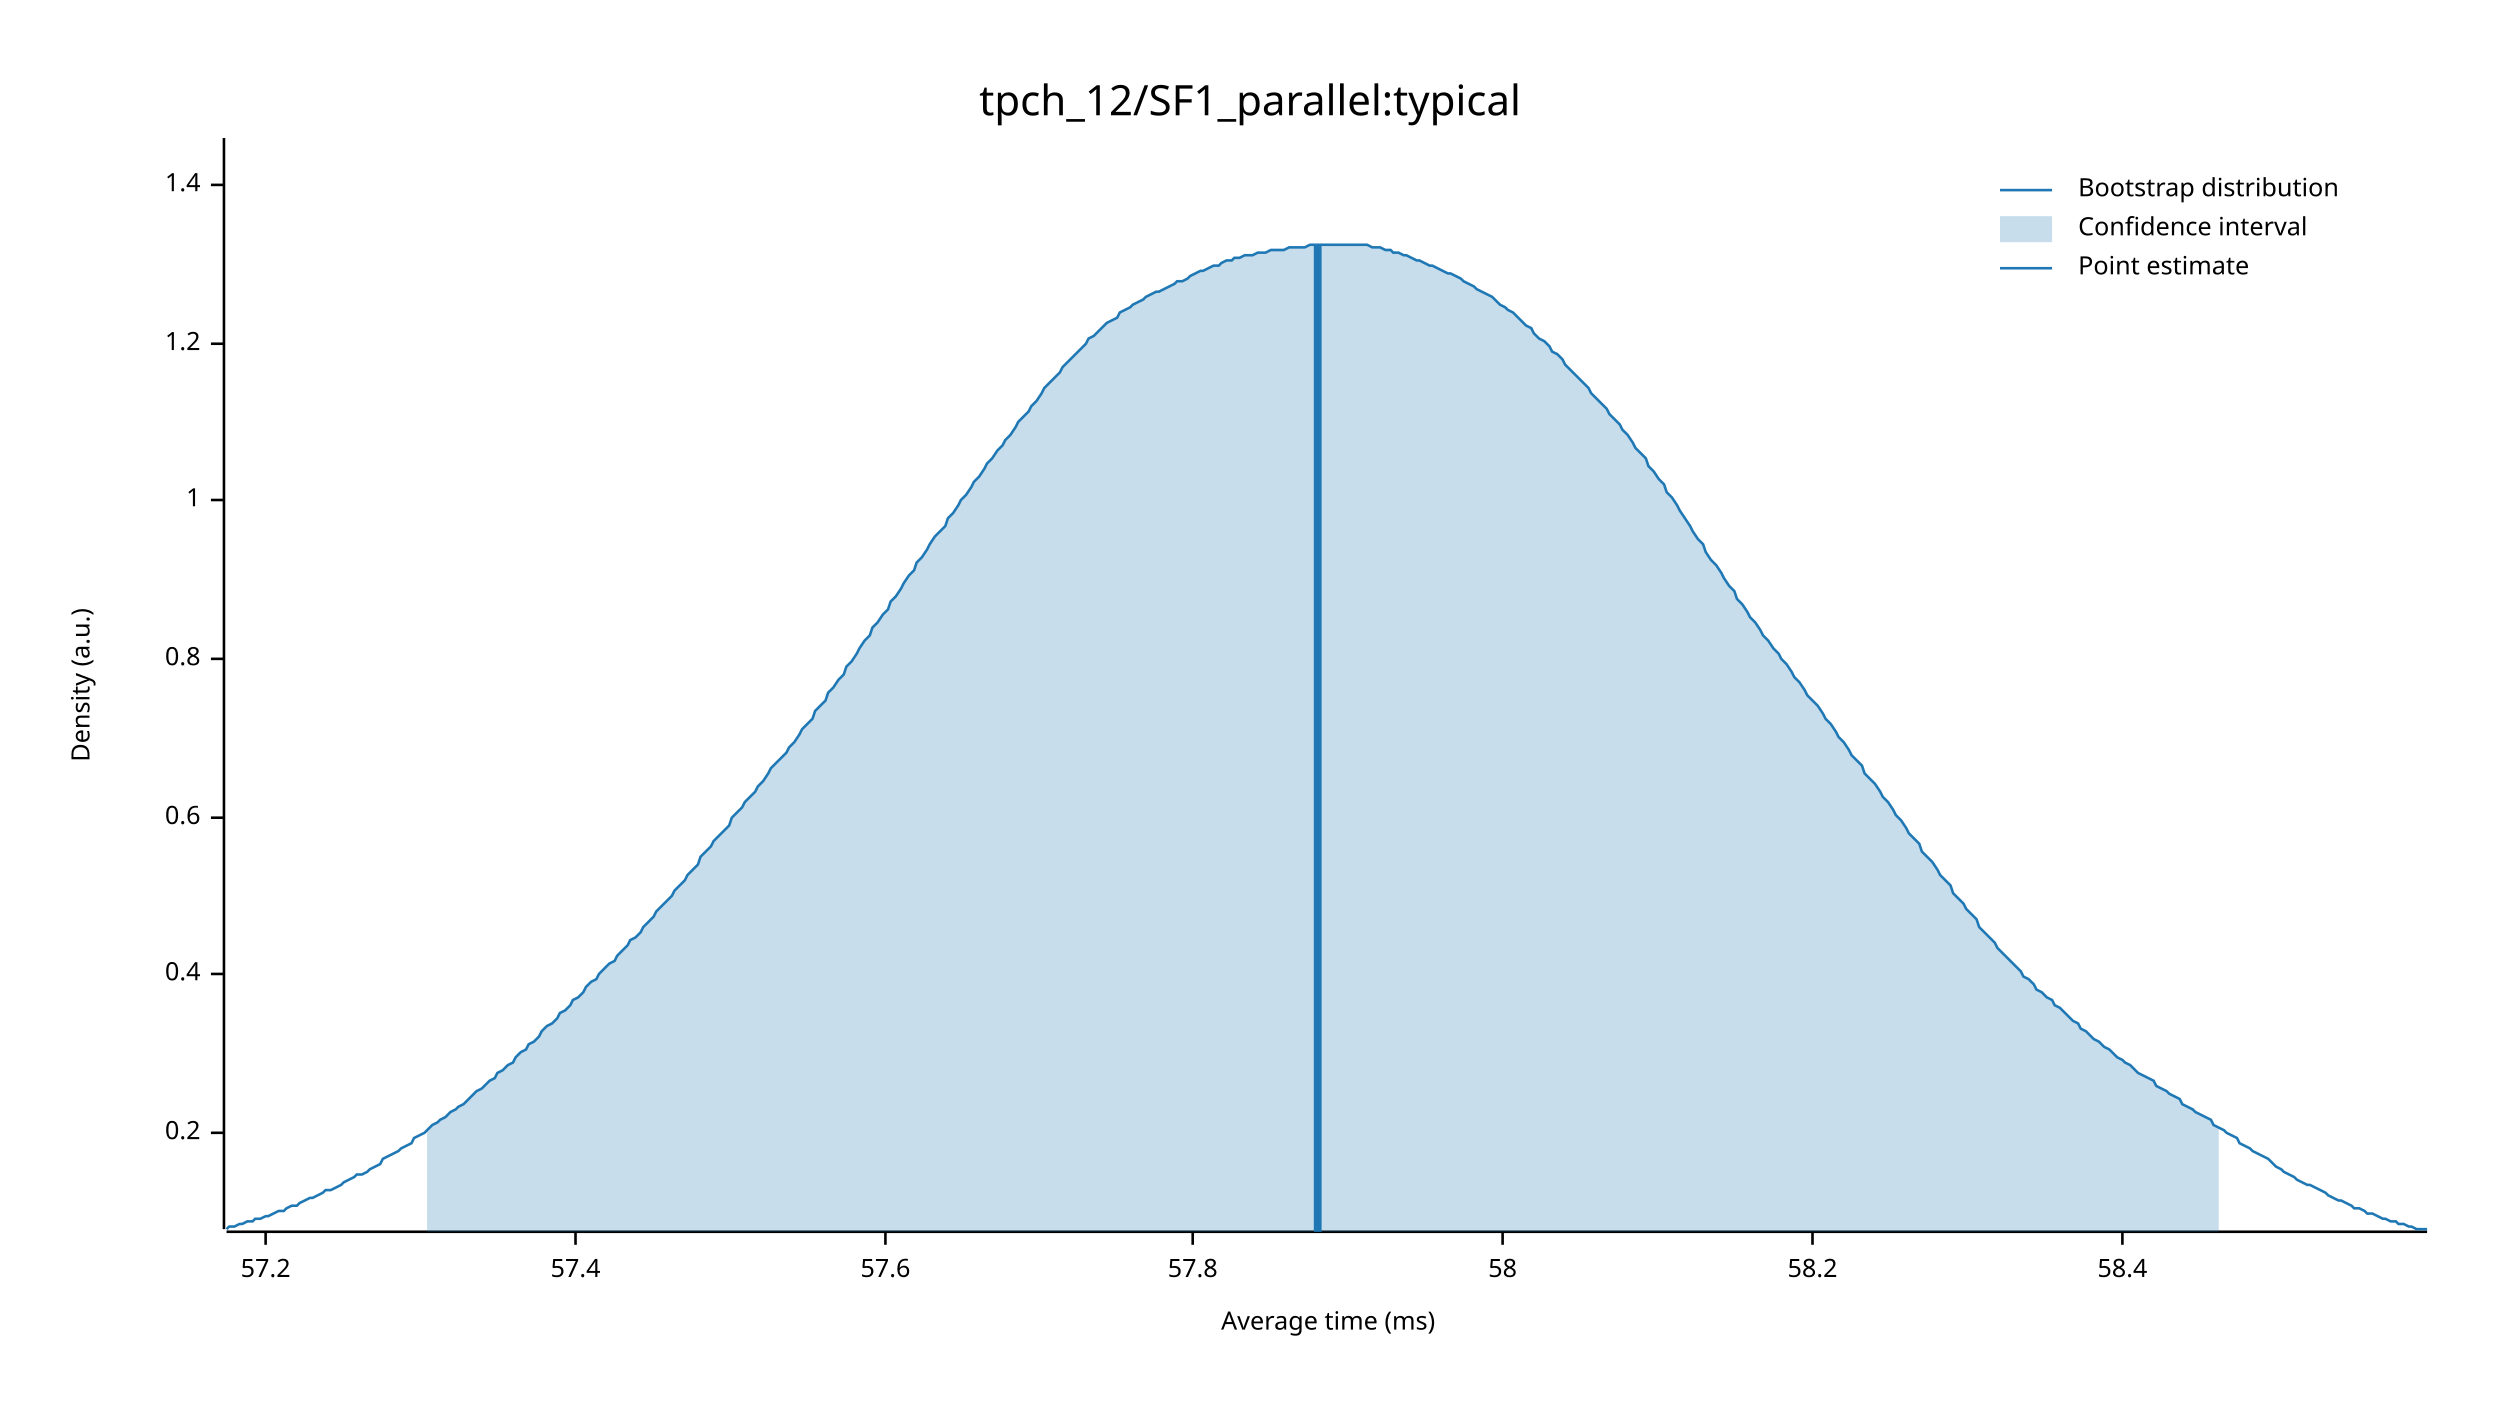
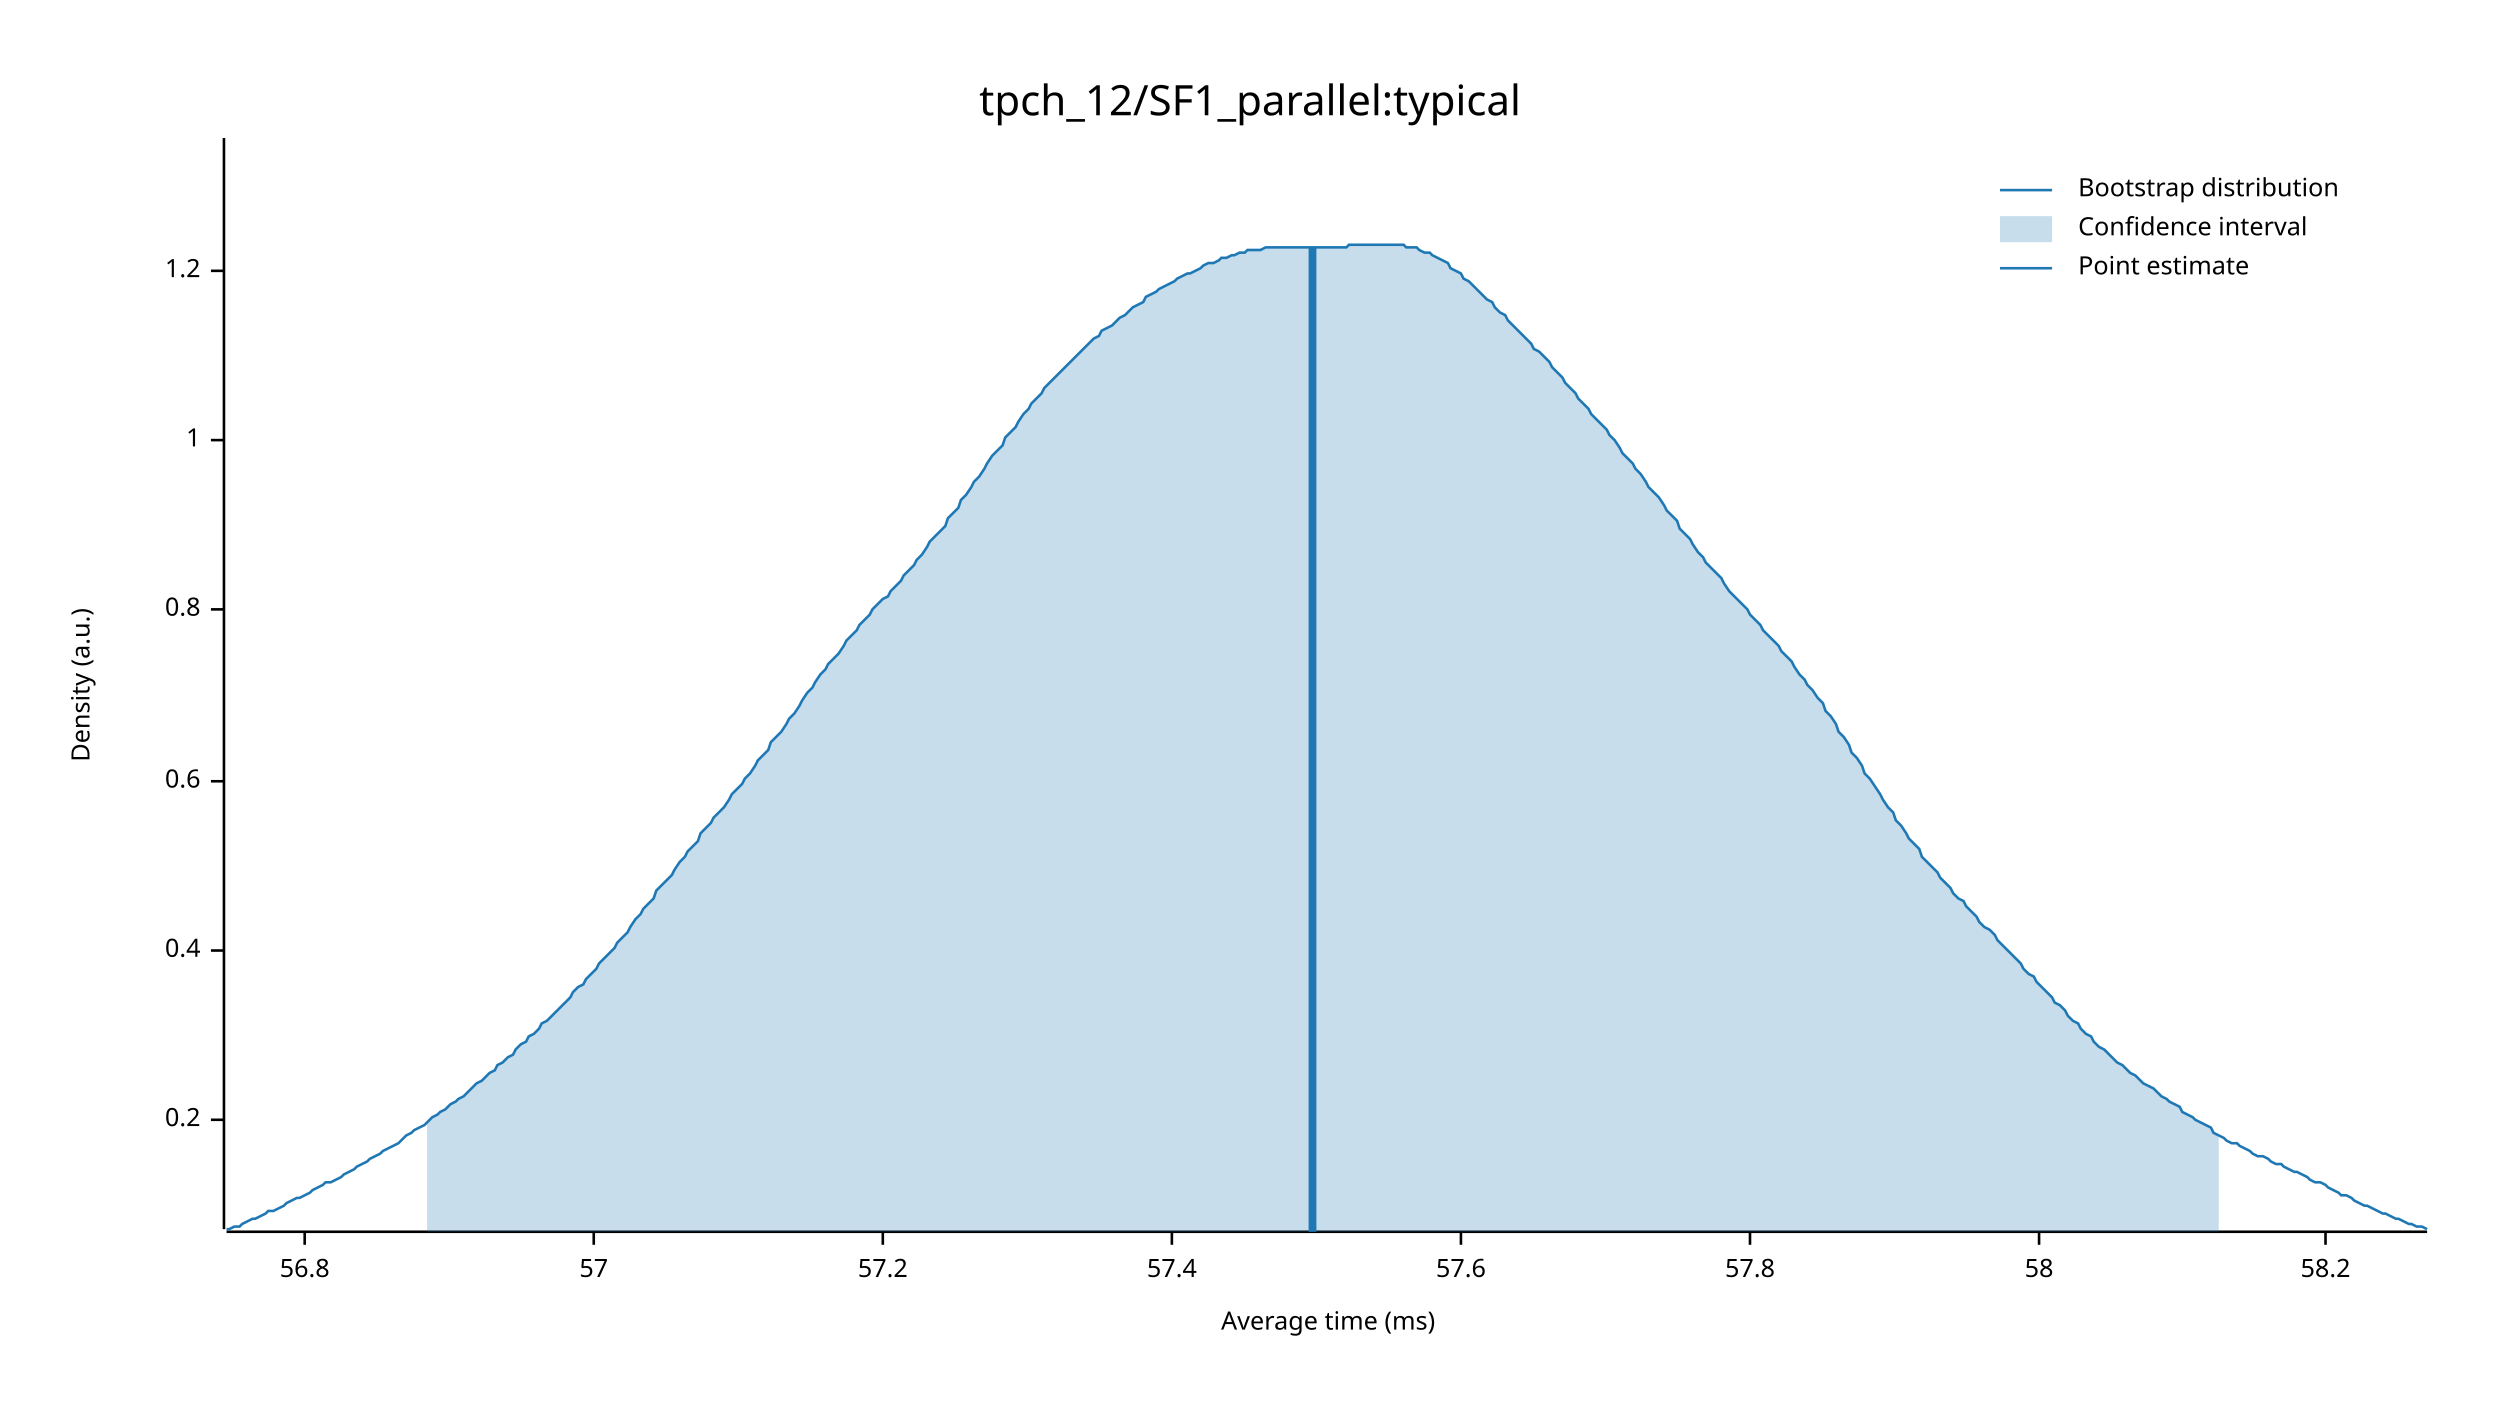
<svg xmlns="http://www.w3.org/2000/svg" width="960" height="540" viewBox="0 0 960 540">
  <text x="480" y="32" dy="0.76em" text-anchor="middle" font-family="sans-serif" font-size="16.129" opacity="1" fill="#000000">
tpch_12/SF1_parallel:typical
</text>
  <text x="27" y="263" dy="0.76em" text-anchor="middle" font-family="sans-serif" font-size="9.677" opacity="1" fill="#000000" transform="rotate(270, 27, 263)">
Density (a.u.)
</text>
  <text x="510" y="513" dy="-0.5ex" text-anchor="middle" font-family="sans-serif" font-size="9.677" opacity="1" fill="#000000">
Average time (ms)
</text>
  <polyline fill="none" opacity="1" stroke="#000000" stroke-width="1" points="86,53 86,472 " />
-   <text x="77" y="435" dy="0.5ex" text-anchor="end" font-family="sans-serif" font-size="9.677" opacity="1" fill="#000000">
+   <text x="77" y="430" dy="0.5ex" text-anchor="end" font-family="sans-serif" font-size="9.677" opacity="1" fill="#000000">
0.2
</text>
-   <polyline fill="none" opacity="1" stroke="#000000" stroke-width="1" points="81,435 86,435 " />
-   <text x="77" y="374" dy="0.5ex" text-anchor="end" font-family="sans-serif" font-size="9.677" opacity="1" fill="#000000">
+   <polyline fill="none" opacity="1" stroke="#000000" stroke-width="1" points="81,430 86,430 " />
+   <text x="77" y="365" dy="0.5ex" text-anchor="end" font-family="sans-serif" font-size="9.677" opacity="1" fill="#000000">
0.4
</text>
-   <polyline fill="none" opacity="1" stroke="#000000" stroke-width="1" points="81,374 86,374 " />
-   <text x="77" y="314" dy="0.5ex" text-anchor="end" font-family="sans-serif" font-size="9.677" opacity="1" fill="#000000">
+   <polyline fill="none" opacity="1" stroke="#000000" stroke-width="1" points="81,365 86,365 " />
+   <text x="77" y="300" dy="0.5ex" text-anchor="end" font-family="sans-serif" font-size="9.677" opacity="1" fill="#000000">
0.6
</text>
-   <polyline fill="none" opacity="1" stroke="#000000" stroke-width="1" points="81,314 86,314 " />
-   <text x="77" y="253" dy="0.5ex" text-anchor="end" font-family="sans-serif" font-size="9.677" opacity="1" fill="#000000">
+   <polyline fill="none" opacity="1" stroke="#000000" stroke-width="1" points="81,300 86,300 " />
+   <text x="77" y="234" dy="0.5ex" text-anchor="end" font-family="sans-serif" font-size="9.677" opacity="1" fill="#000000">
0.8
</text>
-   <polyline fill="none" opacity="1" stroke="#000000" stroke-width="1" points="81,253 86,253 " />
-   <text x="77" y="192" dy="0.5ex" text-anchor="end" font-family="sans-serif" font-size="9.677" opacity="1" fill="#000000">
+   <polyline fill="none" opacity="1" stroke="#000000" stroke-width="1" points="81,234 86,234 " />
+   <text x="77" y="169" dy="0.5ex" text-anchor="end" font-family="sans-serif" font-size="9.677" opacity="1" fill="#000000">
1
</text>
-   <polyline fill="none" opacity="1" stroke="#000000" stroke-width="1" points="81,192 86,192 " />
-   <text x="77" y="132" dy="0.5ex" text-anchor="end" font-family="sans-serif" font-size="9.677" opacity="1" fill="#000000">
+   <polyline fill="none" opacity="1" stroke="#000000" stroke-width="1" points="81,169 86,169 " />
+   <text x="77" y="104" dy="0.5ex" text-anchor="end" font-family="sans-serif" font-size="9.677" opacity="1" fill="#000000">
1.2
</text>
-   <polyline fill="none" opacity="1" stroke="#000000" stroke-width="1" points="81,132 86,132 " />
-   <text x="77" y="71" dy="0.5ex" text-anchor="end" font-family="sans-serif" font-size="9.677" opacity="1" fill="#000000">
- 1.4
+   <polyline fill="none" opacity="1" stroke="#000000" stroke-width="1" points="81,104 86,104 " />
+   <polyline fill="none" opacity="1" stroke="#000000" stroke-width="1" points="87,473 932,473 " />
+   <text x="117" y="483" dy="0.76em" text-anchor="middle" font-family="sans-serif" font-size="9.677" opacity="1" fill="#000000">
+ 56.8
</text>
-   <polyline fill="none" opacity="1" stroke="#000000" stroke-width="1" points="81,71 86,71 " />
-   <polyline fill="none" opacity="1" stroke="#000000" stroke-width="1" points="87,473 932,473 " />
-   <text x="102" y="483" dy="0.76em" text-anchor="middle" font-family="sans-serif" font-size="9.677" opacity="1" fill="#000000">
+   <polyline fill="none" opacity="1" stroke="#000000" stroke-width="1" points="117,473 117,478 " />
+   <text x="228" y="483" dy="0.76em" text-anchor="middle" font-family="sans-serif" font-size="9.677" opacity="1" fill="#000000">
+ 57
+ </text>
+   <polyline fill="none" opacity="1" stroke="#000000" stroke-width="1" points="228,473 228,478 " />
+   <text x="339" y="483" dy="0.76em" text-anchor="middle" font-family="sans-serif" font-size="9.677" opacity="1" fill="#000000">
57.2
</text>
-   <polyline fill="none" opacity="1" stroke="#000000" stroke-width="1" points="102,473 102,478 " />
-   <text x="221" y="483" dy="0.76em" text-anchor="middle" font-family="sans-serif" font-size="9.677" opacity="1" fill="#000000">
+   <polyline fill="none" opacity="1" stroke="#000000" stroke-width="1" points="339,473 339,478 " />
+   <text x="450" y="483" dy="0.76em" text-anchor="middle" font-family="sans-serif" font-size="9.677" opacity="1" fill="#000000">
57.4
</text>
-   <polyline fill="none" opacity="1" stroke="#000000" stroke-width="1" points="221,473 221,478 " />
-   <text x="340" y="483" dy="0.76em" text-anchor="middle" font-family="sans-serif" font-size="9.677" opacity="1" fill="#000000">
+   <polyline fill="none" opacity="1" stroke="#000000" stroke-width="1" points="450,473 450,478 " />
+   <text x="561" y="483" dy="0.76em" text-anchor="middle" font-family="sans-serif" font-size="9.677" opacity="1" fill="#000000">
57.6
</text>
-   <polyline fill="none" opacity="1" stroke="#000000" stroke-width="1" points="340,473 340,478 " />
-   <text x="458" y="483" dy="0.76em" text-anchor="middle" font-family="sans-serif" font-size="9.677" opacity="1" fill="#000000">
+   <polyline fill="none" opacity="1" stroke="#000000" stroke-width="1" points="561,473 561,478 " />
+   <text x="672" y="483" dy="0.76em" text-anchor="middle" font-family="sans-serif" font-size="9.677" opacity="1" fill="#000000">
57.8
</text>
-   <polyline fill="none" opacity="1" stroke="#000000" stroke-width="1" points="458,473 458,478 " />
-   <text x="577" y="483" dy="0.76em" text-anchor="middle" font-family="sans-serif" font-size="9.677" opacity="1" fill="#000000">
+   <polyline fill="none" opacity="1" stroke="#000000" stroke-width="1" points="672,473 672,478 " />
+   <text x="783" y="483" dy="0.76em" text-anchor="middle" font-family="sans-serif" font-size="9.677" opacity="1" fill="#000000">
58
</text>
-   <polyline fill="none" opacity="1" stroke="#000000" stroke-width="1" points="577,473 577,478 " />
-   <text x="696" y="483" dy="0.76em" text-anchor="middle" font-family="sans-serif" font-size="9.677" opacity="1" fill="#000000">
+   <polyline fill="none" opacity="1" stroke="#000000" stroke-width="1" points="783,473 783,478 " />
+   <text x="893" y="483" dy="0.76em" text-anchor="middle" font-family="sans-serif" font-size="9.677" opacity="1" fill="#000000">
58.2
</text>
-   <polyline fill="none" opacity="1" stroke="#000000" stroke-width="1" points="696,473 696,478 " />
-   <text x="815" y="483" dy="0.76em" text-anchor="middle" font-family="sans-serif" font-size="9.677" opacity="1" fill="#000000">
- 58.4
- </text>
-   <polyline fill="none" opacity="1" stroke="#000000" stroke-width="1" points="815,473 815,478 " />
-   <polyline fill="none" opacity="1" stroke="#1F78B4" stroke-width="1" points="87,472 88,471 90,471 92,470 93,470 95,469 97,469 98,468 100,468 102,467 103,467 105,466 107,465 109,465 110,464 112,463 114,463 115,462 117,461 119,460 120,460 122,459 124,458 125,457 127,457 129,456 131,455 132,454 134,453 136,452 137,451 139,451 141,450 142,449 144,448 146,447 147,445 149,444 151,443 153,442 154,441 156,440 158,439 159,437 161,436 163,435 164,434 166,432 168,431 169,430 171,429 173,427 175,426 176,425 178,424 180,422 181,421 183,419 185,418 186,417 188,415 190,414 191,412 193,411 195,409 197,408 198,406 200,404 202,403 203,401 205,400 207,398 208,396 210,394 212,393 214,391 215,389 217,388 219,386 220,384 222,383 224,381 225,379 227,377 229,376 230,374 232,372 234,370 236,369 237,367 239,365 241,363 242,361 244,360 246,358 247,356 249,354 251,352 252,350 254,348 256,346 258,344 259,342 261,340 263,338 264,336 266,334 268,332 269,329 271,327 273,325 274,323 276,321 278,319 280,317 281,314 283,312 285,310 286,308 288,306 290,304 291,302 293,300 295,297 296,295 298,293 300,291 302,289 303,287 305,285 307,282 308,280 310,278 312,276 313,273 315,271 317,269 318,266 320,264 322,261 324,259 325,256 327,254 329,251 330,249 332,246 334,244 335,241 337,239 339,236 341,234 342,231 344,229 346,226 347,224 349,221 351,219 352,216 354,214 356,211 357,209 359,206 361,204 363,202 364,199 366,197 368,194 369,192 371,190 373,187 374,185 376,183 378,180 379,178 381,176 383,173 385,171 386,169 388,167 390,164 391,162 393,160 395,158 396,156 398,154 400,151 401,149 403,147 405,145 407,143 408,141 410,139 412,137 413,136 415,134 417,132 418,130 420,129 422,127 423,126 425,124 427,123 429,122 430,120 432,119 434,118 435,117 437,116 439,115 440,114 442,113 444,112 445,112 447,111 449,110 451,109 452,108 454,108 456,107 457,106 459,105 461,104 462,104 464,103 466,102 468,102 469,101 471,100 473,100 474,99 476,99 478,98 479,98 481,98 483,97 484,97 486,97 488,96 490,96 491,96 493,96 495,95 496,95 498,95 500,95 501,95 503,94 505,94 506,94 508,94 510,94 512,94 513,94 515,94 517,94 518,94 520,94 522,94 523,94 525,94 527,95 528,95 530,95 532,96 534,96 535,97 537,97 539,98 540,98 542,99 544,100 545,100 547,101 549,102 550,102 552,103 554,104 556,105 557,105 559,106 561,107 562,108 564,109 566,110 567,111 569,112 571,113 573,114 574,115 576,117 578,118 579,119 581,120 583,122 584,123 586,125 588,126 589,128 591,130 593,131 595,133 596,135 598,136 600,138 601,140 603,142 605,144 606,145 608,147 610,149 611,151 613,153 615,155 617,157 618,159 620,161 622,163 623,165 625,167 627,170 628,172 630,174 632,176 633,179 635,181 637,184 639,186 640,189 642,191 644,194 645,196 647,199 649,202 650,204 652,207 654,209 655,212 657,215 659,217 661,220 662,222 664,225 666,227 667,230 669,232 671,235 672,237 674,239 676,242 677,244 679,246 681,249 683,251 684,253 686,255 688,258 689,260 691,262 693,265 694,267 696,269 698,271 700,274 701,276 703,278 705,281 706,283 708,285 710,288 711,290 713,292 715,294 716,297 718,299 720,301 722,304 723,306 725,308 727,311 728,313 730,315 732,318 733,320 735,322 737,324 738,327 740,329 742,331 744,334 745,336 747,338 749,340 750,343 752,345 754,347 755,349 757,351 759,353 760,356 762,358 764,360 766,362 767,364 769,366 771,368 772,369 774,371 776,373 777,375 779,376 781,378 782,380 784,381 786,383 788,384 789,386 791,387 793,389 794,390 796,392 798,393 799,395 801,396 803,398 804,399 806,400 808,402 810,403 811,404 813,406 815,407 816,408 818,409 820,411 821,412 823,413 825,414 827,415 828,417 830,418 832,419 833,420 835,421 837,422 838,424 840,425 842,426 843,427 845,428 847,429 849,430 850,432 852,433 854,434 855,435 857,436 859,437 860,439 862,440 864,441 865,442 867,443 869,444 871,445 872,446 874,448 876,449 877,450 879,451 881,452 882,453 884,454 886,455 887,455 889,456 891,457 893,458 894,459 896,460 898,461 899,461 901,462 903,463 904,464 906,464 908,465 909,466 911,466 913,467 915,468 916,468 918,469 920,469 921,470 923,470 925,471 926,471 928,472 930,472 932,472 " />
-   <polygon opacity="0.25" fill="#1F78B4" points="164,434 166,432 168,431 169,430 171,429 173,427 175,426 176,425 178,424 180,422 181,421 183,419 185,418 186,417 188,415 190,414 191,412 193,411 195,409 197,408 198,406 200,404 202,403 203,401 205,400 207,398 208,396 210,394 212,393 214,391 215,389 217,388 219,386 220,384 222,383 224,381 225,379 227,377 229,376 230,374 232,372 234,370 236,369 237,367 239,365 241,363 242,361 244,360 246,358 247,356 249,354 251,352 252,350 254,348 256,346 258,344 259,342 261,340 263,338 264,336 266,334 268,332 269,329 271,327 273,325 274,323 276,321 278,319 280,317 281,314 283,312 285,310 286,308 288,306 290,304 291,302 293,300 295,297 296,295 298,293 300,291 302,289 303,287 305,285 307,282 308,280 310,278 312,276 313,273 315,271 317,269 318,266 320,264 322,261 324,259 325,256 327,254 329,251 330,249 332,246 334,244 335,241 337,239 339,236 341,234 342,231 344,229 346,226 347,224 349,221 351,219 352,216 354,214 356,211 357,209 359,206 361,204 363,202 364,199 366,197 368,194 369,192 371,190 373,187 374,185 376,183 378,180 379,178 381,176 383,173 385,171 386,169 388,167 390,164 391,162 393,160 395,158 396,156 398,154 400,151 401,149 403,147 405,145 407,143 408,141 410,139 412,137 413,136 415,134 417,132 418,130 420,129 422,127 423,126 425,124 427,123 429,122 430,120 432,119 434,118 435,117 437,116 439,115 440,114 442,113 444,112 445,112 447,111 449,110 451,109 452,108 454,108 456,107 457,106 459,105 461,104 462,104 464,103 466,102 468,102 469,101 471,100 473,100 474,99 476,99 478,98 479,98 481,98 483,97 484,97 486,97 488,96 490,96 491,96 493,96 495,95 496,95 498,95 500,95 501,95 503,94 505,94 506,94 508,94 510,94 512,94 513,94 515,94 517,94 518,94 520,94 522,94 523,94 525,94 527,95 528,95 530,95 532,96 534,96 535,97 537,97 539,98 540,98 542,99 544,100 545,100 547,101 549,102 550,102 552,103 554,104 556,105 557,105 559,106 561,107 562,108 564,109 566,110 567,111 569,112 571,113 573,114 574,115 576,117 578,118 579,119 581,120 583,122 584,123 586,125 588,126 589,128 591,130 593,131 595,133 596,135 598,136 600,138 601,140 603,142 605,144 606,145 608,147 610,149 611,151 613,153 615,155 617,157 618,159 620,161 622,163 623,165 625,167 627,170 628,172 630,174 632,176 633,179 635,181 637,184 639,186 640,189 642,191 644,194 645,196 647,199 649,202 650,204 652,207 654,209 655,212 657,215 659,217 661,220 662,222 664,225 666,227 667,230 669,232 671,235 672,237 674,239 676,242 677,244 679,246 681,249 683,251 684,253 686,255 688,258 689,260 691,262 693,265 694,267 696,269 698,271 700,274 701,276 703,278 705,281 706,283 708,285 710,288 711,290 713,292 715,294 716,297 718,299 720,301 722,304 723,306 725,308 727,311 728,313 730,315 732,318 733,320 735,322 737,324 738,327 740,329 742,331 744,334 745,336 747,338 749,340 750,343 752,345 754,347 755,349 757,351 759,353 760,356 762,358 764,360 766,362 767,364 769,366 771,368 772,369 774,371 776,373 777,375 779,376 781,378 782,380 784,381 786,383 788,384 789,386 791,387 793,389 794,390 796,392 798,393 799,395 801,396 803,398 804,399 806,400 808,402 810,403 811,404 813,406 815,407 816,408 818,409 820,411 821,412 823,413 825,414 827,415 828,417 830,418 832,419 833,420 835,421 837,422 838,424 840,425 842,426 843,427 845,428 847,429 849,430 850,432 852,433 852,473 164,473 " />
-   <polyline fill="none" opacity="1" stroke="#1F78B4" stroke-width="3" points="506,473 506,94 " />
+   <polyline fill="none" opacity="1" stroke="#000000" stroke-width="1" points="893,473 893,478 " />
+   <polyline fill="none" opacity="1" stroke="#1F78B4" stroke-width="1" points="87,472 88,472 90,471 92,471 93,470 95,469 97,468 98,468 100,467 102,466 103,465 105,465 107,464 109,463 110,462 112,461 114,460 115,460 117,459 119,458 120,457 122,456 124,455 125,454 127,454 129,453 131,452 132,451 134,450 136,449 137,448 139,447 141,446 142,445 144,444 146,443 147,442 149,441 151,440 153,439 154,438 156,436 158,435 159,434 161,433 163,432 164,431 166,429 168,428 169,427 171,426 173,424 175,423 176,422 178,421 180,419 181,418 183,416 185,415 186,414 188,412 190,411 191,409 193,408 195,406 197,405 198,403 200,401 202,400 203,398 205,397 207,395 208,393 210,392 212,390 214,388 215,387 217,385 219,383 220,381 222,379 224,378 225,376 227,374 229,372 230,370 232,368 234,366 236,364 237,362 239,360 241,358 242,356 244,353 246,351 247,349 249,347 251,345 252,342 254,340 256,338 258,336 259,334 261,331 263,329 264,327 266,325 268,323 269,320 271,318 273,316 274,314 276,312 278,310 280,307 281,305 283,303 285,301 286,299 288,297 290,294 291,292 293,290 295,288 296,285 298,283 300,281 302,278 303,276 305,274 307,271 308,269 310,266 312,264 313,262 315,259 317,257 318,255 320,253 322,251 324,248 325,246 327,244 329,242 330,240 332,238 334,236 335,234 337,232 339,230 341,229 342,227 344,225 346,223 347,221 349,219 351,217 352,215 354,213 356,210 357,208 359,206 361,204 363,202 364,199 366,197 368,195 369,192 371,190 373,187 374,185 376,183 378,180 379,178 381,175 383,173 385,171 386,168 388,166 390,164 391,162 393,159 395,157 396,155 398,153 400,151 401,149 403,147 405,145 407,143 408,142 410,140 412,138 413,137 415,135 417,133 418,132 420,130 422,129 423,127 425,126 427,125 429,123 430,122 432,121 434,119 435,118 437,117 439,116 440,114 442,113 444,112 445,111 447,110 449,109 451,108 452,107 454,106 456,105 457,105 459,104 461,103 462,102 464,101 466,101 468,100 469,99 471,99 473,98 474,98 476,97 478,97 479,96 481,96 483,96 484,96 486,95 488,95 490,95 491,95 493,95 495,95 496,95 498,95 500,95 501,95 503,95 505,95 506,95 508,95 510,95 512,95 513,95 515,95 517,95 518,94 520,94 522,94 523,94 525,94 527,94 528,94 530,94 532,94 534,94 535,94 537,94 539,94 540,95 542,95 544,95 545,96 547,97 549,97 550,98 552,99 554,100 556,101 557,103 559,104 561,105 562,107 564,108 566,110 567,111 569,113 571,115 573,116 574,118 576,120 578,121 579,123 581,125 583,127 584,128 586,130 588,132 589,134 591,135 593,137 595,139 596,141 598,143 600,145 601,147 603,149 605,151 606,153 608,155 610,157 611,159 613,161 615,163 617,165 618,167 620,169 622,172 623,174 625,176 627,178 628,180 630,182 632,185 633,187 635,189 637,191 639,194 640,196 642,198 644,200 645,203 647,205 649,207 650,209 652,212 654,214 655,216 657,218 659,220 661,222 662,224 664,227 666,229 667,230 669,232 671,234 672,236 674,238 676,240 677,242 679,244 681,246 683,248 684,250 686,252 688,254 689,256 691,259 693,261 694,263 696,265 698,268 700,270 701,273 703,275 705,278 706,281 708,283 710,286 711,289 713,291 715,294 716,297 718,299 720,302 722,305 723,307 725,310 727,312 728,315 730,317 732,320 733,322 735,324 737,326 738,329 740,331 742,333 744,335 745,337 747,339 749,341 750,343 752,345 754,346 755,348 757,350 759,352 760,354 762,356 764,357 766,359 767,361 769,363 771,365 772,366 774,368 776,370 777,372 779,374 781,375 782,377 784,379 786,381 788,383 789,385 791,386 793,388 794,390 796,392 798,393 799,395 801,397 803,398 804,400 806,402 808,403 810,405 811,406 813,408 815,409 816,410 818,412 820,413 821,414 823,416 825,417 827,418 828,419 830,421 832,422 833,423 835,424 837,425 838,427 840,428 842,429 843,430 845,431 847,432 849,433 850,435 852,436 854,437 855,438 857,439 859,439 860,440 862,441 864,442 865,443 867,444 869,444 871,445 872,446 874,447 876,447 877,448 879,449 881,450 882,450 884,451 886,452 887,453 889,454 891,454 893,455 894,456 896,457 898,458 899,459 901,459 903,460 904,461 906,462 908,463 909,463 911,464 913,465 915,466 916,466 918,467 920,468 921,468 923,469 925,470 926,470 928,471 930,471 932,472 " />
+   <polygon opacity="0.25" fill="#1F78B4" points="164,431 166,429 168,428 169,427 171,426 173,424 175,423 176,422 178,421 180,419 181,418 183,416 185,415 186,414 188,412 190,411 191,409 193,408 195,406 197,405 198,403 200,401 202,400 203,398 205,397 207,395 208,393 210,392 212,390 214,388 215,387 217,385 219,383 220,381 222,379 224,378 225,376 227,374 229,372 230,370 232,368 234,366 236,364 237,362 239,360 241,358 242,356 244,353 246,351 247,349 249,347 251,345 252,342 254,340 256,338 258,336 259,334 261,331 263,329 264,327 266,325 268,323 269,320 271,318 273,316 274,314 276,312 278,310 280,307 281,305 283,303 285,301 286,299 288,297 290,294 291,292 293,290 295,288 296,285 298,283 300,281 302,278 303,276 305,274 307,271 308,269 310,266 312,264 313,262 315,259 317,257 318,255 320,253 322,251 324,248 325,246 327,244 329,242 330,240 332,238 334,236 335,234 337,232 339,230 341,229 342,227 344,225 346,223 347,221 349,219 351,217 352,215 354,213 356,210 357,208 359,206 361,204 363,202 364,199 366,197 368,195 369,192 371,190 373,187 374,185 376,183 378,180 379,178 381,175 383,173 385,171 386,168 388,166 390,164 391,162 393,159 395,157 396,155 398,153 400,151 401,149 403,147 405,145 407,143 408,142 410,140 412,138 413,137 415,135 417,133 418,132 420,130 422,129 423,127 425,126 427,125 429,123 430,122 432,121 434,119 435,118 437,117 439,116 440,114 442,113 444,112 445,111 447,110 449,109 451,108 452,107 454,106 456,105 457,105 459,104 461,103 462,102 464,101 466,101 468,100 469,99 471,99 473,98 474,98 476,97 478,97 479,96 481,96 483,96 484,96 486,95 488,95 490,95 491,95 493,95 495,95 496,95 498,95 500,95 501,95 503,95 505,95 506,95 508,95 510,95 512,95 513,95 515,95 517,95 518,94 520,94 522,94 523,94 525,94 527,94 528,94 530,94 532,94 534,94 535,94 537,94 539,94 540,95 542,95 544,95 545,96 547,97 549,97 550,98 552,99 554,100 556,101 557,103 559,104 561,105 562,107 564,108 566,110 567,111 569,113 571,115 573,116 574,118 576,120 578,121 579,123 581,125 583,127 584,128 586,130 588,132 589,134 591,135 593,137 595,139 596,141 598,143 600,145 601,147 603,149 605,151 606,153 608,155 610,157 611,159 613,161 615,163 617,165 618,167 620,169 622,172 623,174 625,176 627,178 628,180 630,182 632,185 633,187 635,189 637,191 639,194 640,196 642,198 644,200 645,203 647,205 649,207 650,209 652,212 654,214 655,216 657,218 659,220 661,222 662,224 664,227 666,229 667,230 669,232 671,234 672,236 674,238 676,240 677,242 679,244 681,246 683,248 684,250 686,252 688,254 689,256 691,259 693,261 694,263 696,265 698,268 700,270 701,273 703,275 705,278 706,281 708,283 710,286 711,289 713,291 715,294 716,297 718,299 720,302 722,305 723,307 725,310 727,312 728,315 730,317 732,320 733,322 735,324 737,326 738,329 740,331 742,333 744,335 745,337 747,339 749,341 750,343 752,345 754,346 755,348 757,350 759,352 760,354 762,356 764,357 766,359 767,361 769,363 771,365 772,366 774,368 776,370 777,372 779,374 781,375 782,377 784,379 786,381 788,383 789,385 791,386 793,388 794,390 796,392 798,393 799,395 801,397 803,398 804,400 806,402 808,403 810,405 811,406 813,408 815,409 816,410 818,412 820,413 821,414 823,416 825,417 827,418 828,419 830,421 832,422 833,423 835,424 837,425 838,427 840,428 842,429 843,430 845,431 847,432 849,433 850,435 852,436 852,473 164,473 " />
+   <polyline fill="none" opacity="1" stroke="#1F78B4" stroke-width="3" points="504,473 504,95 " />
  <text x="798" y="68" dy="0.76em" text-anchor="start" font-family="sans-serif" font-size="9.677" opacity="1" fill="#000000">
Bootstrap distribution
</text>
  <text x="798" y="83" dy="0.76em" text-anchor="start" font-family="sans-serif" font-size="9.677" opacity="1" fill="#000000">
Confidence interval
</text>
  <text x="798" y="98" dy="0.76em" text-anchor="start" font-family="sans-serif" font-size="9.677" opacity="1" fill="#000000">
Point estimate
</text>
  <polyline fill="none" opacity="1" stroke="#1F78B4" stroke-width="1" points="768,73 788,73 " />
  <rect x="768" y="83" width="20" height="10" opacity="0.25" fill="#1F78B4" stroke="none" />
  <polyline fill="none" opacity="1" stroke="#1F78B4" stroke-width="1" points="768,103 788,103 " />
</svg>
